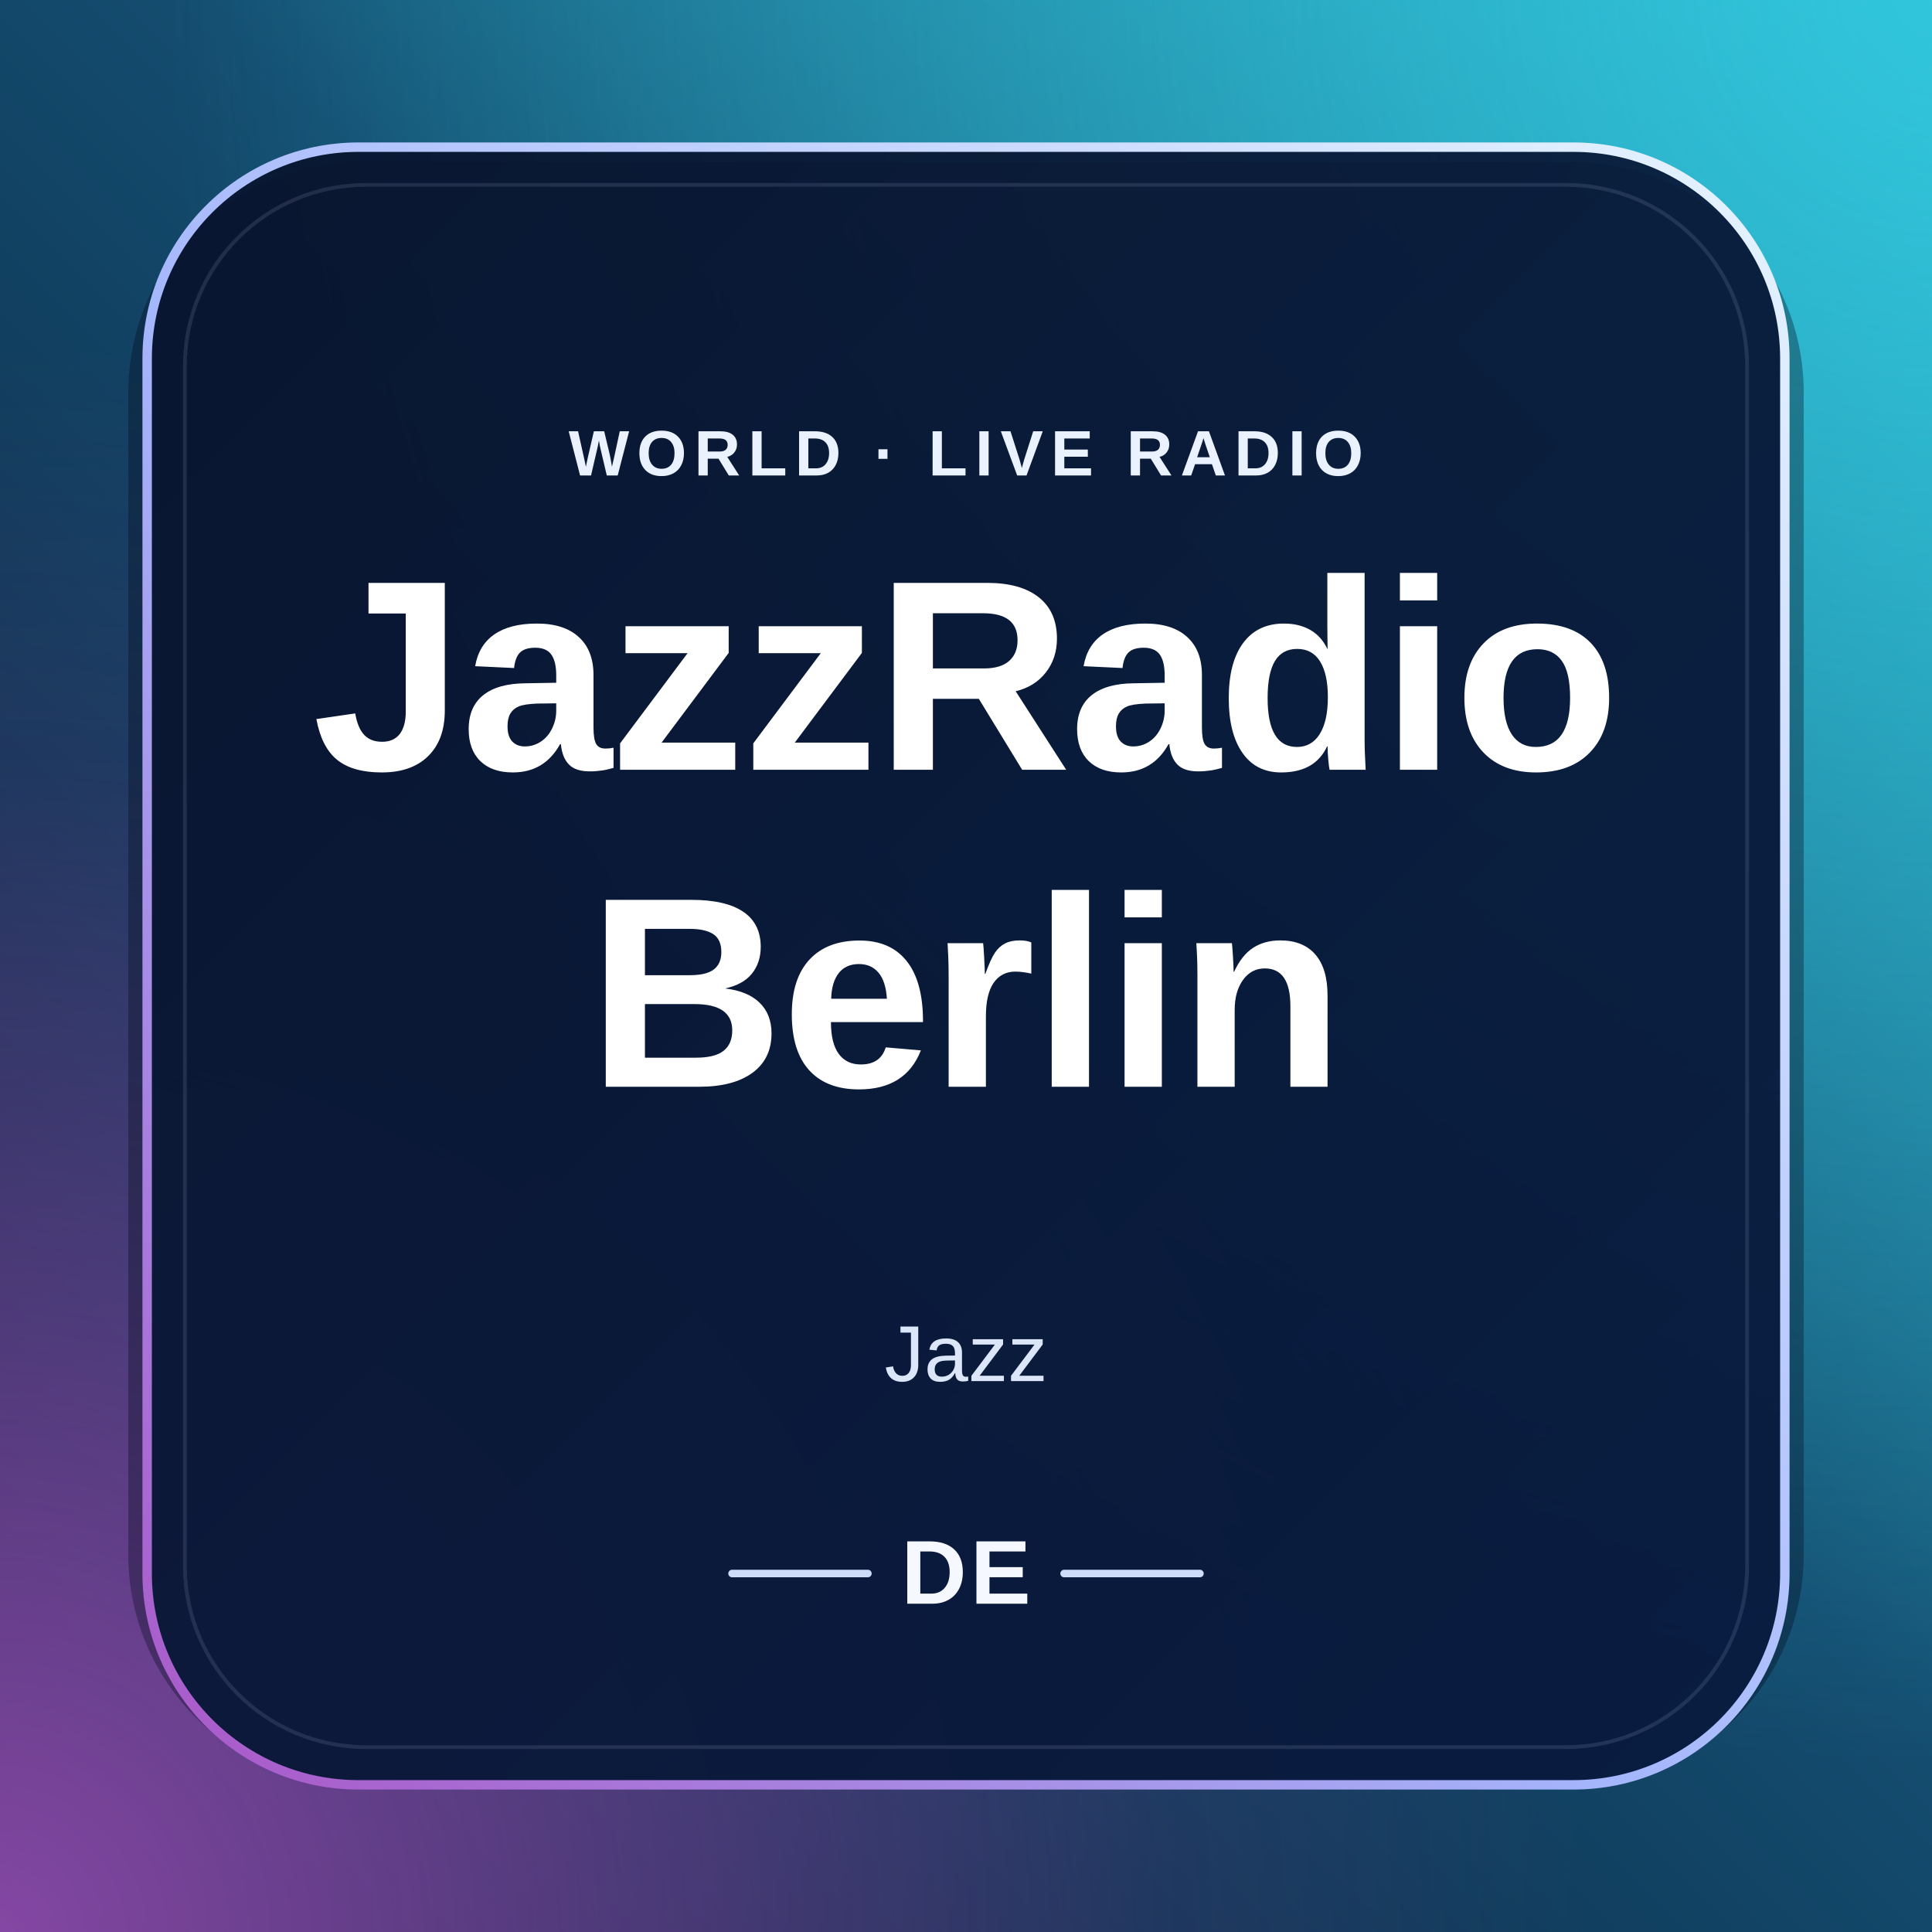
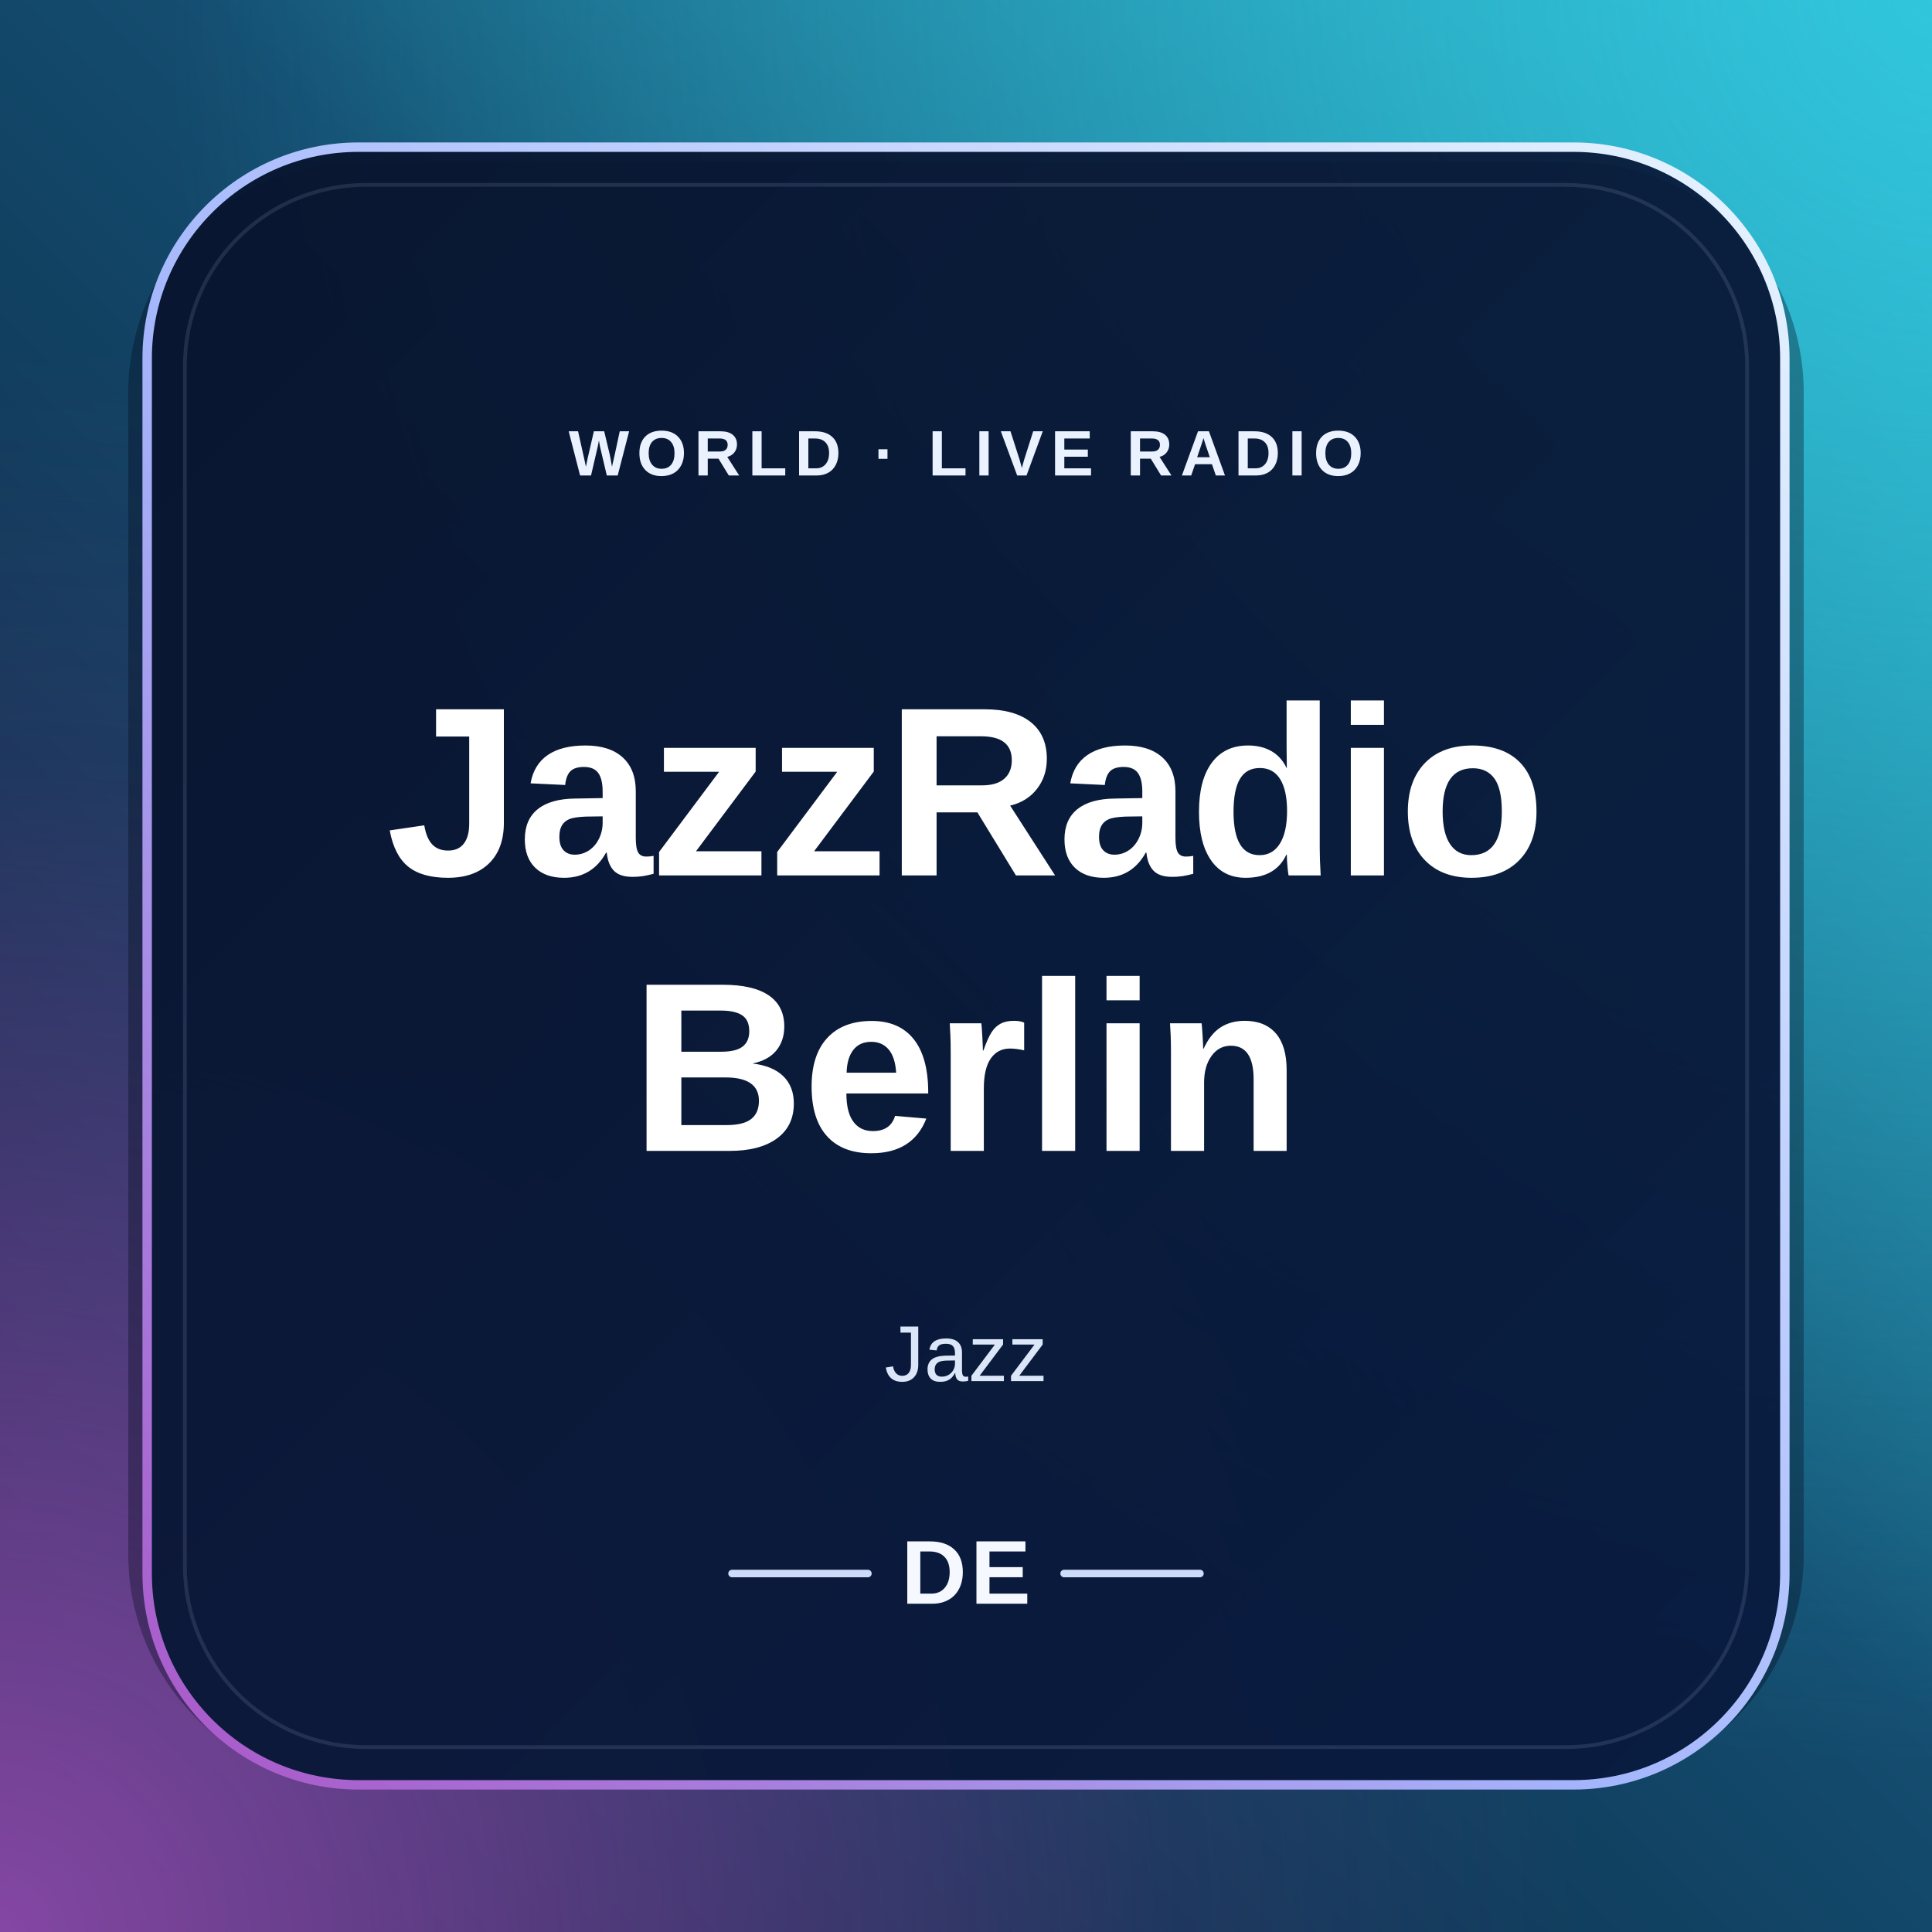
<svg xmlns="http://www.w3.org/2000/svg" width="1254" height="1254" viewBox="0 0 512 512" role="img" aria-label="JazzRadio Berlin radio cover">
  <defs>
    <linearGradient id="background" x1="0" y1="1" x2="1" y2="0">
      <stop offset="0" stop-color="#07142b" />
      <stop offset=".55" stop-color="#144d70" />
      <stop offset="1" stop-color="#31c6dc" />
    </linearGradient>
    <radialGradient id="leftGlow" cx="0" cy="1" r=".82">
      <stop offset="0" stop-color="#a956c7" stop-opacity=".78" />
      <stop offset=".74" stop-color="#a956c7" stop-opacity=".11" />
      <stop offset="1" stop-color="#a956c7" stop-opacity="0" />
    </radialGradient>
    <radialGradient id="rightGlow" cx="1" cy="0" r=".91">
      <stop offset="0" stop-color="#31c6dc" stop-opacity=".64" />
      <stop offset="1" stop-color="#31c6dc" stop-opacity="0" />
    </radialGradient>
    <linearGradient id="rim" x1="0" y1="1" x2="1" y2="0">
      <stop offset="0" stop-color="#a956c7" />
      <stop offset=".45" stop-color="#a5b7fc" />
      <stop offset="1" stop-color="#e6f4ff" />
    </linearGradient>
    <linearGradient id="pane" x1="0" y1="0" x2="1" y2="1">
      <stop offset="0" stop-color="#09142e" stop-opacity=".94" />
      <stop offset="1" stop-color="#091b40" stop-opacity=".92" />
    </linearGradient>
  </defs>
  <rect width="512" height="512" fill="url(#background)" />
  <rect width="512" height="512" fill="url(#leftGlow)" />
  <rect width="512" height="512" fill="url(#rightGlow)" />
  <rect x="34" y="43" width="444" height="430" rx="61" fill="#040819" opacity=".34" />
  <rect x="39" y="39" width="434" height="434" rx="56" fill="url(#pane)" stroke="url(#rim)" stroke-width="2.5" />
  <rect x="49" y="49" width="414" height="414" rx="48" fill="none" stroke="#d0deff" stroke-opacity=".12" />
  <text x="256" y="126" text-anchor="middle" font-family="Arial,Helvetica,sans-serif" font-size="17" font-weight="700" letter-spacing="2.0" fill="#ebf2ff">WORLD · LIVE RADIO</text>
-   <text x="256" y="204" text-anchor="middle" font-family="Arial,Helvetica,sans-serif" font-size="72" font-weight="750" letter-spacing="-0.7" fill="#ffffff">JazzRadio</text>
-   <text x="256" y="288" text-anchor="middle" font-family="Arial,Helvetica,sans-serif" font-size="72" font-weight="750" letter-spacing="-0.7" fill="#ffffff">Berlin</text>
+   <text x="256" y="232" text-anchor="middle" font-family="Arial,Helvetica,sans-serif" font-size="64" font-weight="750" letter-spacing="-0.7" fill="#ffffff">JazzRadio</text>
+   <text x="256" y="305" text-anchor="middle" font-family="Arial,Helvetica,sans-serif" font-size="64" font-weight="750" letter-spacing="-0.7" fill="#ffffff">Berlin</text>
  <text x="256" y="366" text-anchor="middle" font-family="Arial,Helvetica,sans-serif" font-size="21" font-weight="400" fill="#dce6f9">Jazz</text>
  <path d="M194 417H230 M282 417H318" fill="none" stroke="#cedcf9" stroke-width="2" stroke-linecap="round" />
  <text x="256" y="425" text-anchor="middle" font-family="Arial,Helvetica,sans-serif" font-size="24" font-weight="700" letter-spacing="1" fill="#f5f8ff">DE</text>
</svg>
